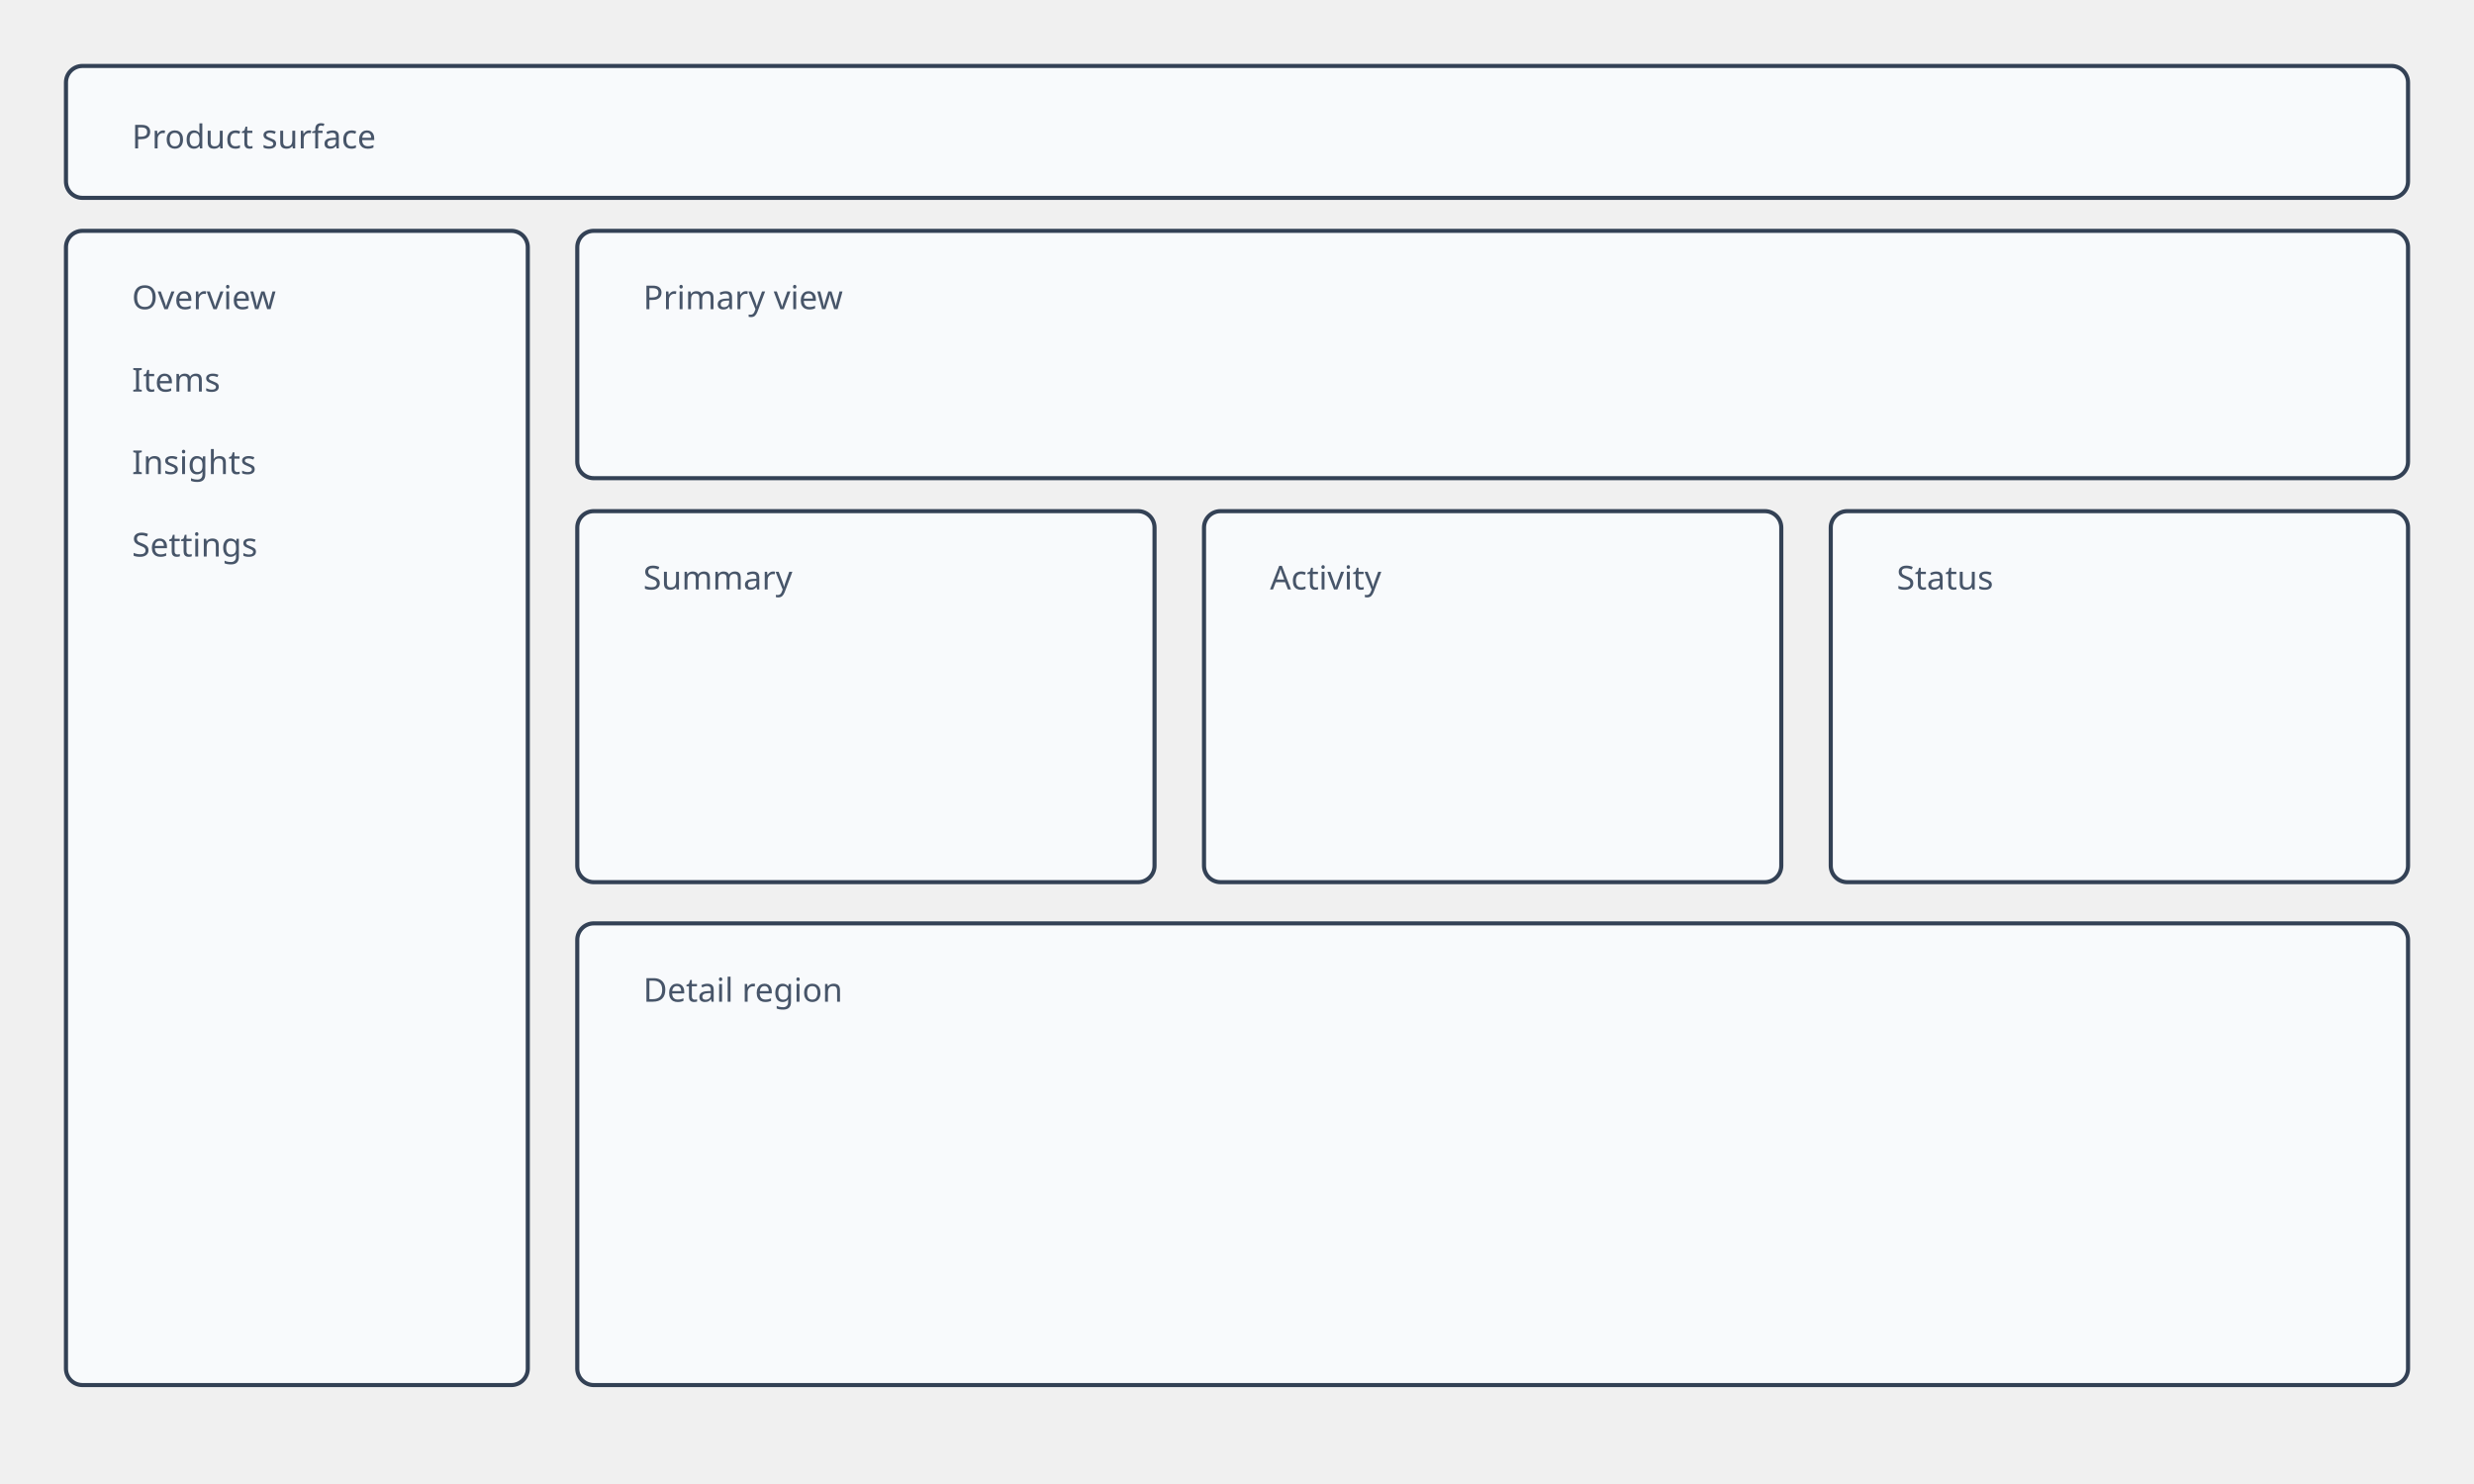
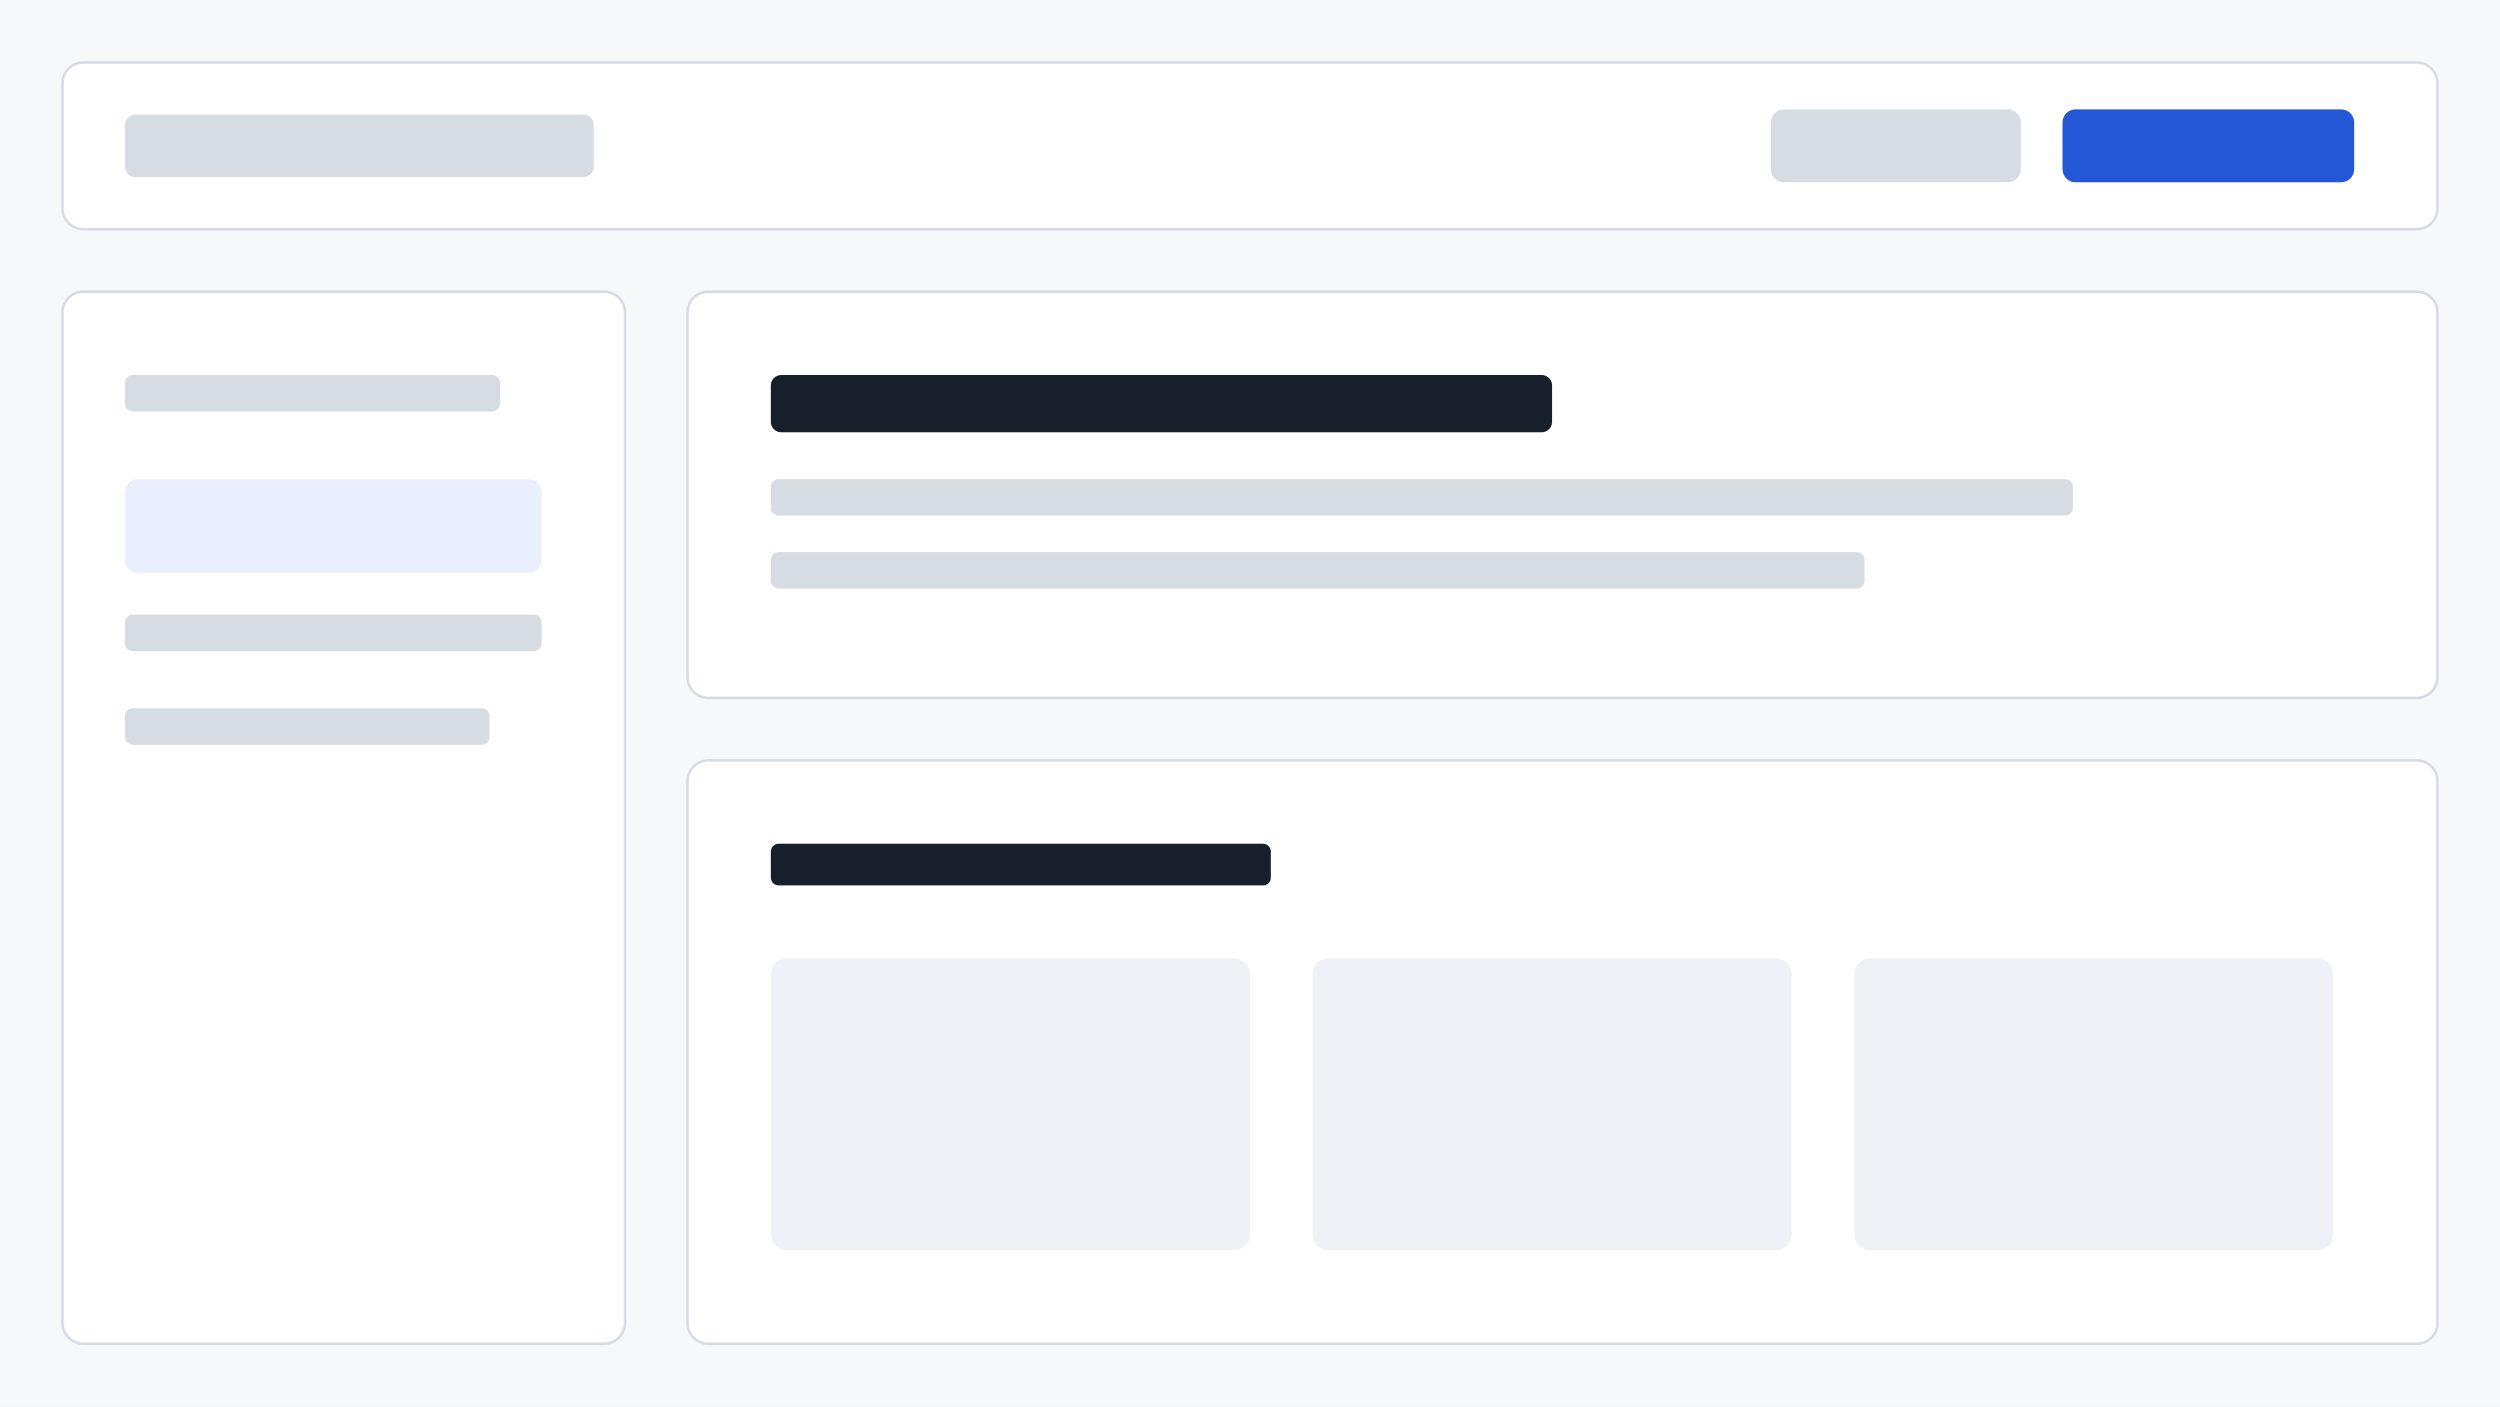
- <svg xmlns="http://www.w3.org/2000/svg" viewBox="0 0 1200 720" aria-label="Generic product experience layout">
-   <g fill="#F8FAFC" stroke="#334155" stroke-width="2">
-     <rect x="32" y="32" width="1136" height="64" rx="8" />
-     <rect x="32" y="112" width="224" height="560" rx="8" />
-     <rect x="280" y="112" width="888" height="120" rx="8" />
-     <rect x="280" y="248" width="280" height="180" rx="8" />
-     <rect x="584" y="248" width="280" height="180" rx="8" />
-     <rect x="888" y="248" width="280" height="180" rx="8" />
-     <rect x="280" y="448" width="888" height="224" rx="8" />
+ <svg xmlns="http://www.w3.org/2000/svg" viewBox="0 0 960 540" role="img" aria-label="Generic product overview wireframe">
+   <rect width="960" height="540" fill="#f7f8fa" />
+   <g fill="#fff" stroke="#d7dce3">
+     <rect x="24" y="24" width="912" height="64" rx="8" />
+     <rect x="24" y="112" width="216" height="404" rx="8" />
+     <rect x="264" y="112" width="672" height="156" rx="8" />
+     <rect x="264" y="292" width="672" height="224" rx="8" />
  </g>
-   <g fill="#475569" font-family="system-ui,sans-serif" font-size="16">
-     <text x="64" y="72">Product surface</text>
-     <text x="64" y="150">Overview</text>
-     <text x="64" y="190">Items</text>
-     <text x="64" y="230">Insights</text>
-     <text x="64" y="270">Settings</text>
-     <text x="312" y="150">Primary view</text>
-     <text x="312" y="286">Summary</text>
-     <text x="616" y="286">Activity</text>
-     <text x="920" y="286">Status</text>
-     <text x="312" y="486">Detail region</text>
+   <g fill="#d7dce3">
+     <rect x="48" y="44" width="180" height="24" rx="4" />
+     <rect x="680" y="42" width="96" height="28" rx="5" />
+     <rect x="792" y="42" width="112" height="28" rx="5" fill="#2457d6" />
+     <rect x="48" y="144" width="144" height="14" rx="3" />
+     <rect x="48" y="184" width="160" height="36" rx="5" fill="#e9efff" />
+     <rect x="48" y="236" width="160" height="14" rx="3" />
+     <rect x="48" y="272" width="140" height="14" rx="3" />
+     <rect x="296" y="144" width="300" height="22" rx="4" fill="#17202a" />
+     <rect x="296" y="184" width="500" height="14" rx="3" />
+     <rect x="296" y="212" width="420" height="14" rx="3" />
+     <rect x="296" y="324" width="192" height="16" rx="3" fill="#17202a" />
+     <rect x="296" y="368" width="184" height="112" rx="6" fill="#eef2f6" />
+     <rect x="504" y="368" width="184" height="112" rx="6" fill="#eef2f6" />
+     <rect x="712" y="368" width="184" height="112" rx="6" fill="#eef2f6" />
  </g>
</svg>
